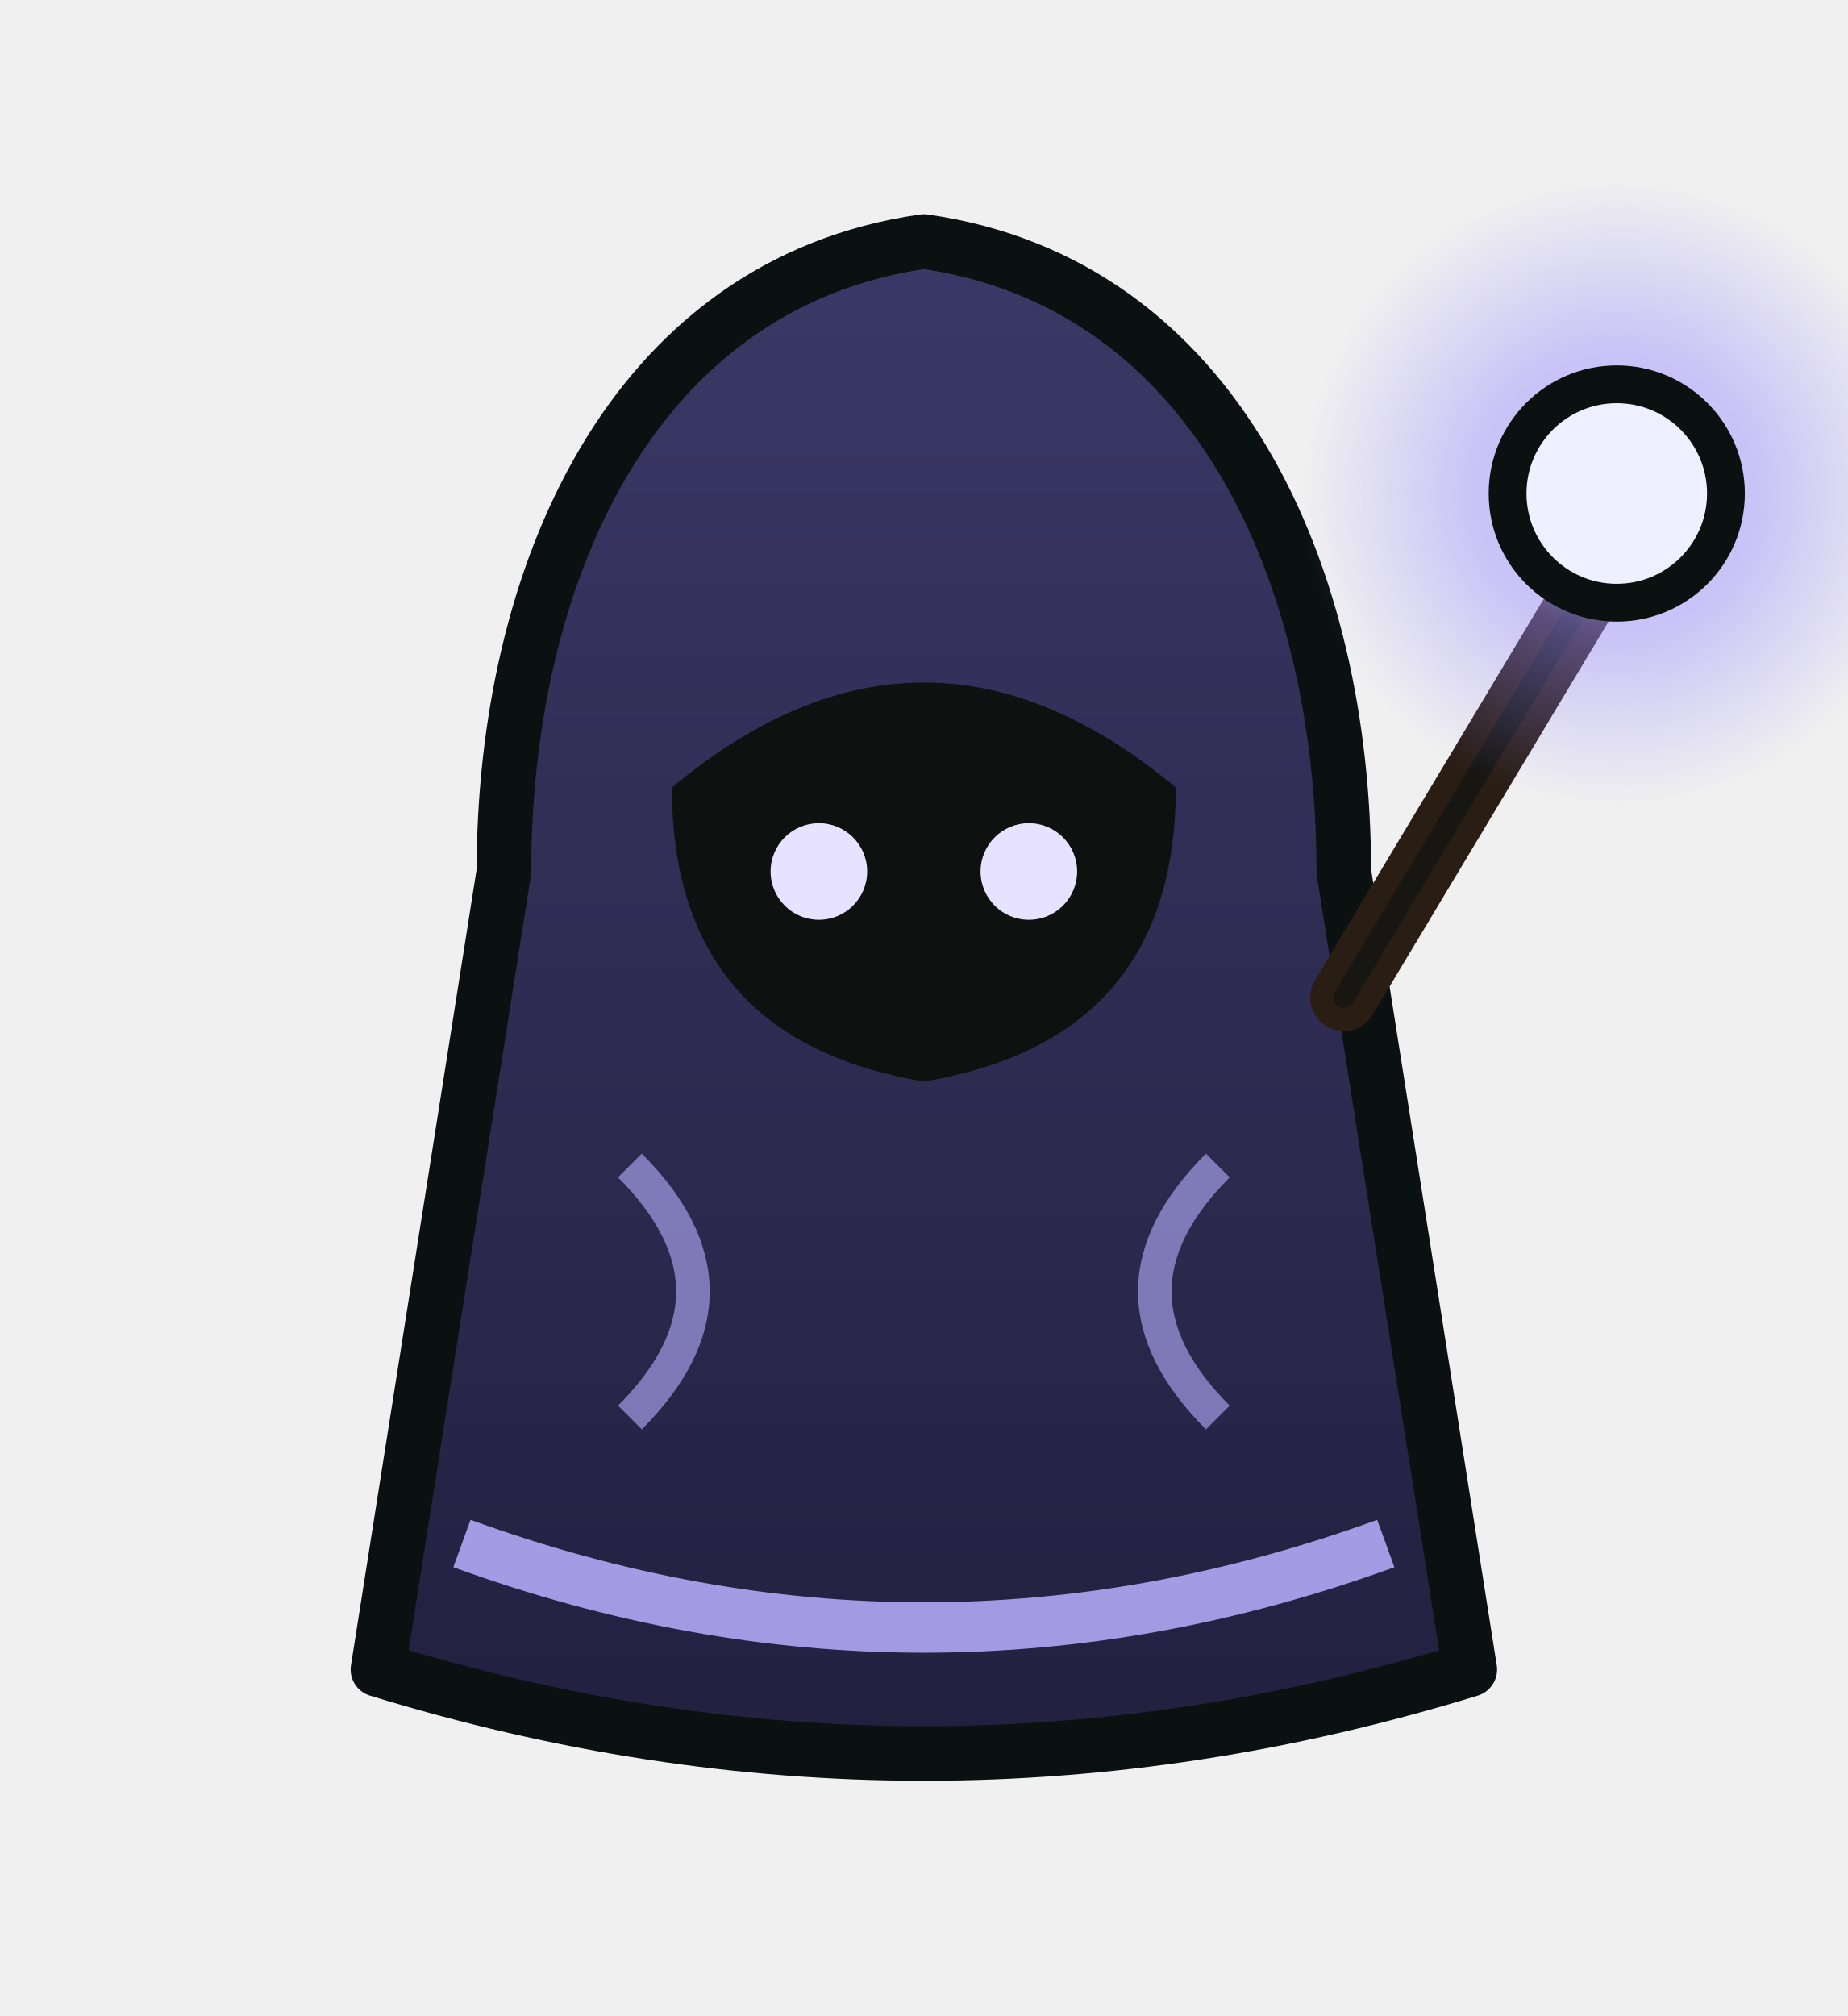
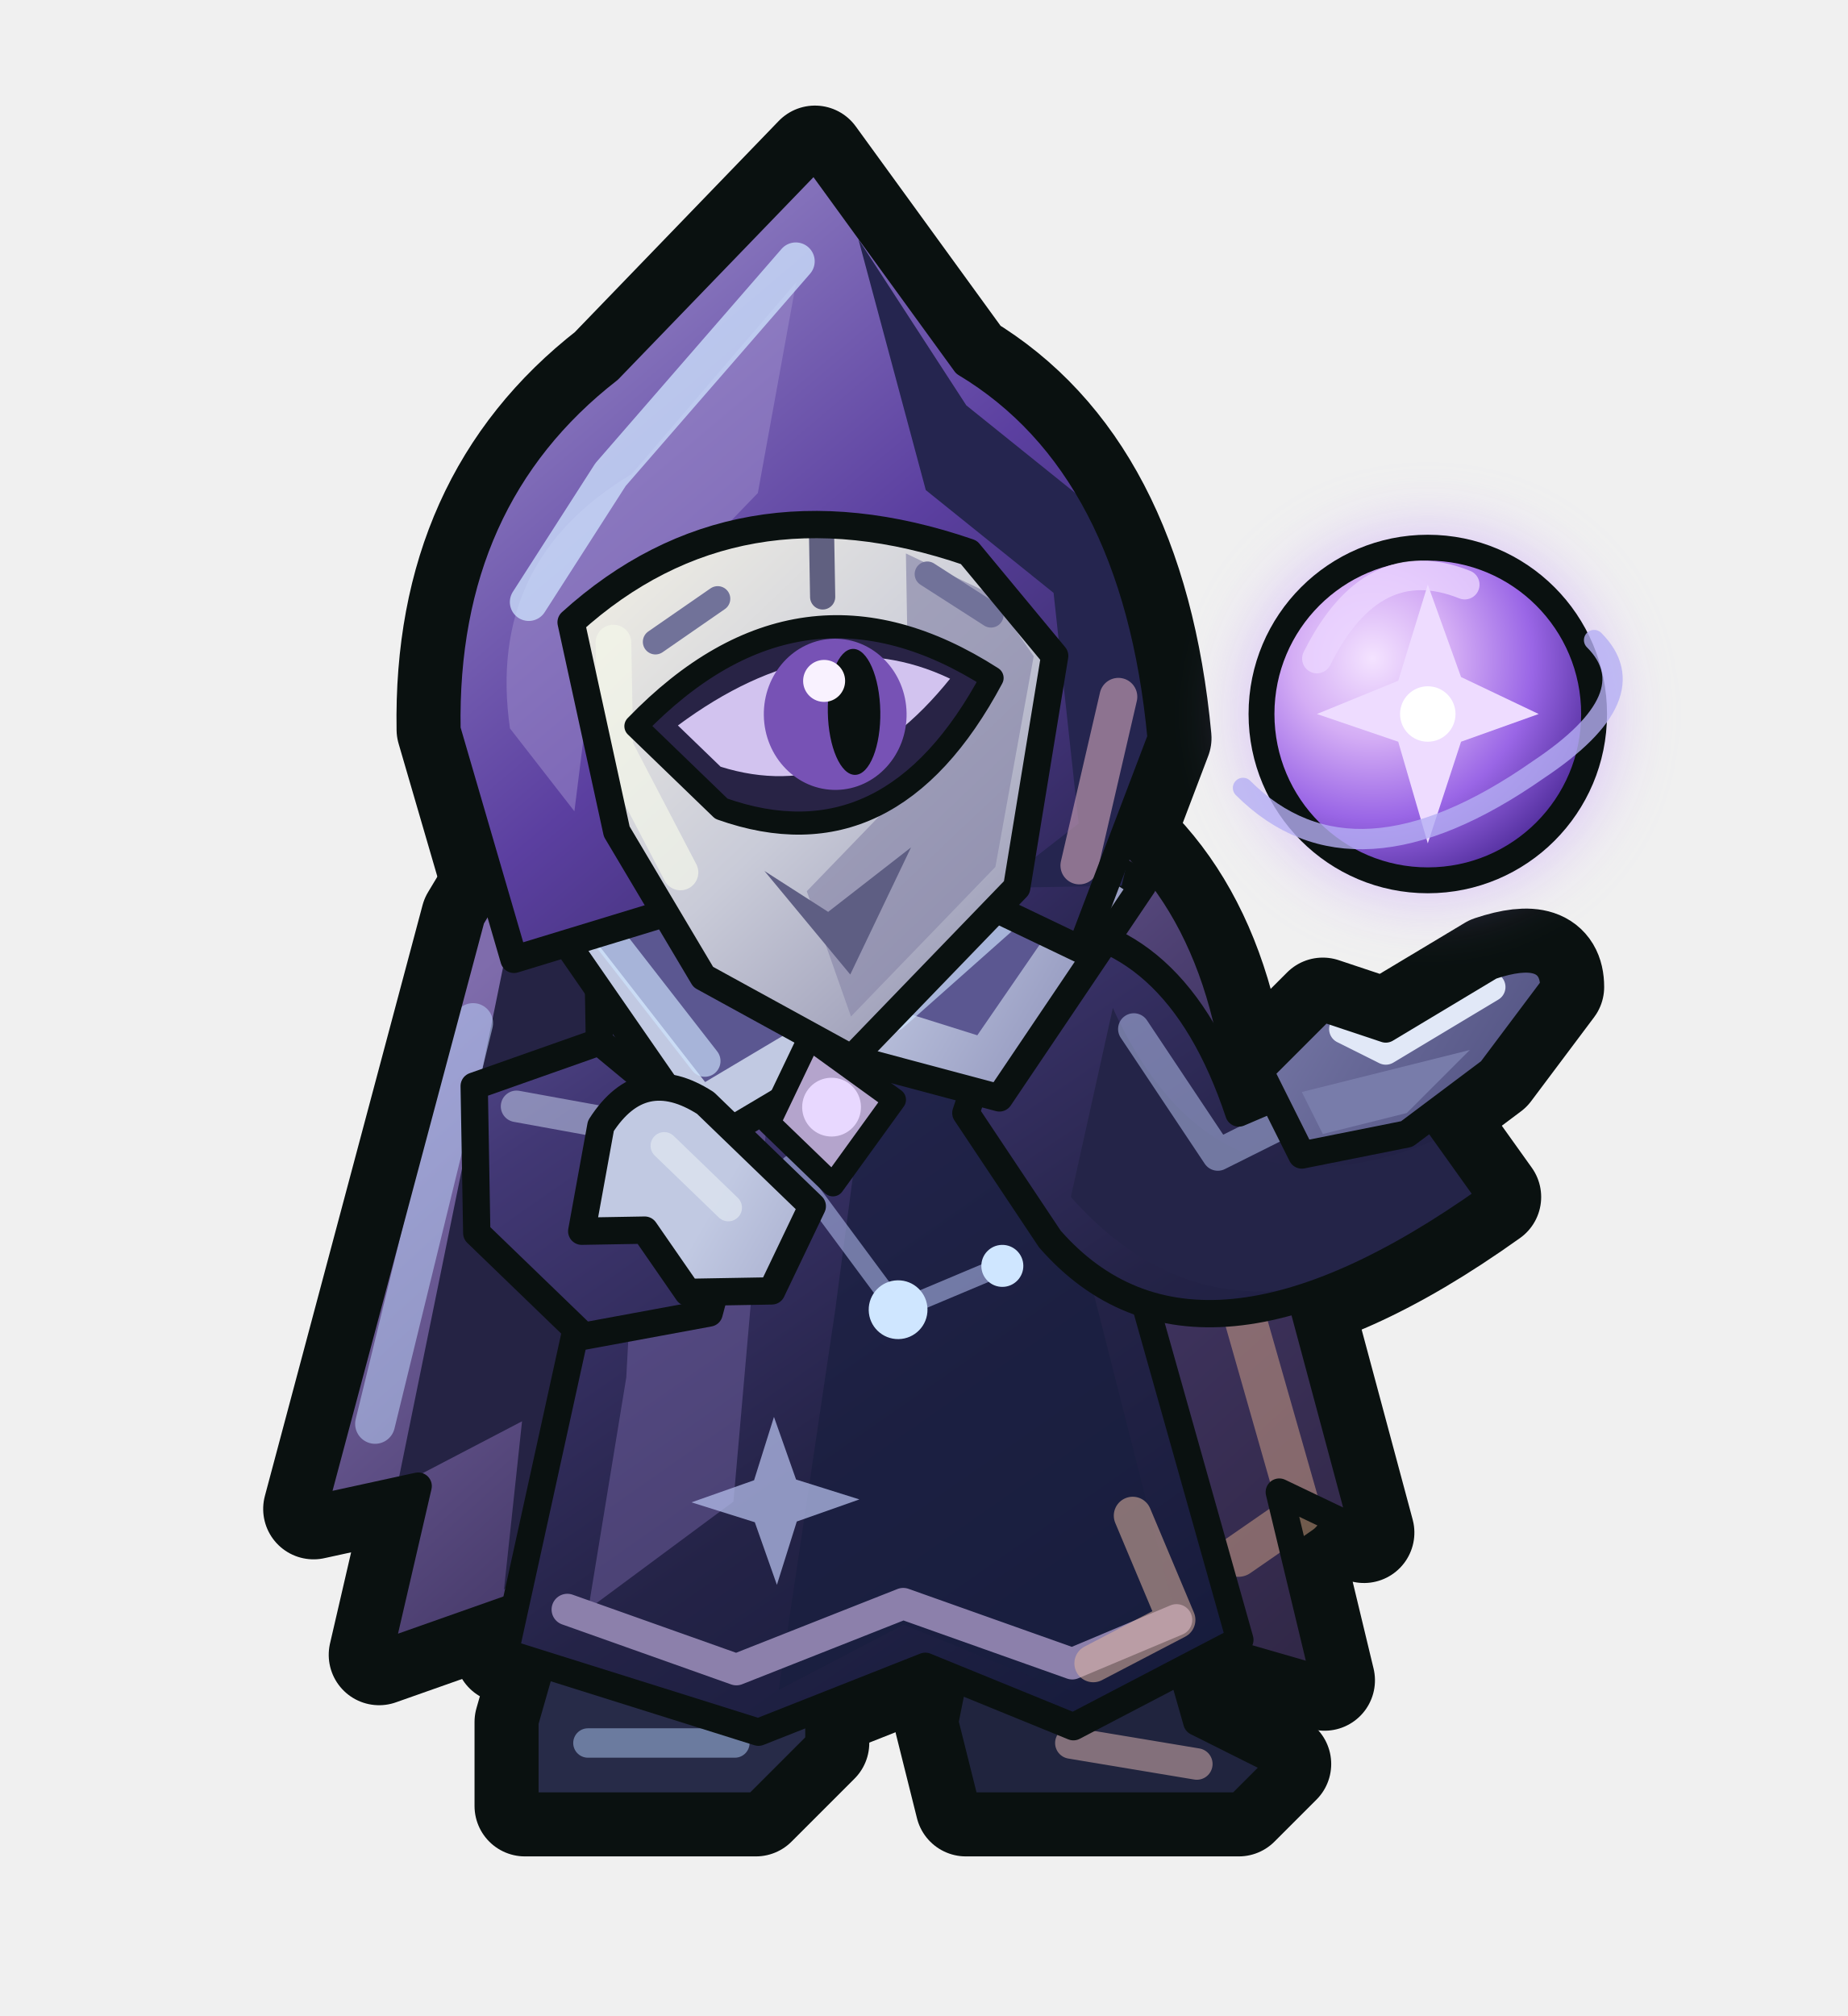
<svg xmlns="http://www.w3.org/2000/svg" viewBox="0 0 88 96" width="88" height="96">
  <defs>
-     <radialGradient id="starseer1-g" cx="0.5" cy="0.5" r="0.5">
-       <stop offset="0" stop-color="#eef0ff" stop-opacity="0.95" />
-       <stop offset="0.45" stop-color="#9a8cff" stop-opacity="0.45" />
-       <stop offset="1" stop-color="#9a8cff" stop-opacity="0" />
+     <linearGradient id="starseer1-robe" gradientUnits="userSpaceOnUse" x1="22" y1="32" x2="57" y2="84">
+       <stop offset="0" stop-color="#7668b7" />
+       <stop offset="0.333" stop-color="#423875" />
+       <stop offset="0.667" stop-color="#242347" />
+       <stop offset="1" stop-color="#141a3a" />
+     </linearGradient>
+     <linearGradient id="starseer1-hood" gradientUnits="userSpaceOnUse" x1="27" y1="12" x2="54" y2="45">
+       <stop offset="0" stop-color="#9485c5" />
+       <stop offset="0.5" stop-color="#5b3fa0" />
+       <stop offset="1" stop-color="#292650" />
+     </linearGradient>
+     <linearGradient id="starseer1-lining" gradientUnits="userSpaceOnUse" x1="25" y1="45" x2="59" y2="84">
+       <stop offset="0" stop-color="#7f6cac" />
+       <stop offset="0.5" stop-color="#433766" />
+       <stop offset="1" stop-color="#302746" />
+     </linearGradient>
+     <linearGradient id="starseer1-mask" gradientUnits="userSpaceOnUse" x1="30" y1="25" x2="52" y2="49">
+       <stop offset="0" stop-color="#f2f0e5" />
+       <stop offset="0.5" stop-color="#c9cbd8" />
+       <stop offset="1" stop-color="#8b8bab" />
+     </linearGradient>
+     <linearGradient id="starseer1-cuff" gradientUnits="userSpaceOnUse" x1="42" y1="45" x2="72" y2="63">
+       <stop offset="0" stop-color="#c1c9e2" />
+       <stop offset="0.5" stop-color="#797ba9" />
+       <stop offset="1" stop-color="#4b4b7b" />
+     </linearGradient>
+     <radialGradient id="starseer1-orb" gradientUnits="userSpaceOnUse" cx="-3" cy="-3" r="13">
+       <stop offset="0" stop-color="#f4e3ff" />
+       <stop offset="0.333" stop-color="#d4adf5" />
+       <stop offset="0.667" stop-color="#9a66e6" />
+       <stop offset="1" stop-color="#4f2c9a" />
    </radialGradient>
-     <linearGradient id="starseer1-r" x1="0" y1="0" x2="0" y2="1">
-       <stop offset="0" stop-color="#3a3866" />
-       <stop offset="1" stop-color="#22203f" />
-     </linearGradient>
+     <filter id="starseer1-glow" filterUnits="userSpaceOnUse" x="-30" y="-30" width="150" height="155">
+       <feGaussianBlur stdDeviation="1.7" />
+     </filter>
  </defs>
-   <g transform="translate(0 -2.5)">
-     <path d="M44 14 C30 16 24 30 24 44 L18 82 Q44 90 70 82 L64 44 C64 30 58 16 44 14 Z" fill="url(#starseer1-r)" stroke="#0a1110" stroke-width="2.6" stroke-linejoin="round" />
-     <path d="M22 76 Q44 84 66 76" fill="none" stroke="#b8b0ff" stroke-width="2.4" opacity="0.85" />
-     <path d="M32 40 Q44 30 56 40 Q56 52 44 54 Q32 52 32 40 Z" fill="#0d1210" />
-     <circle cx="39" cy="44" r="2.3" fill="#e6e2ff" />
-     <circle cx="49" cy="44" r="2.3" fill="#e6e2ff" />
-     <path d="M64 50 L76 30" stroke="#2a1d14" stroke-width="3.2" stroke-linecap="round" />
-     <path d="M64 50 L76 30" stroke="#0a1110" stroke-width="1" stroke-linecap="round" opacity="0.6" />
-     <circle cx="77" cy="26" r="14.9" fill="url(#starseer1-g)" />
-     <circle cx="77" cy="26" r="5.2" fill="#eef0ff" stroke="#0a1110" stroke-width="1.8" />
-     <path d="M30 58 Q36 64 30 70 M58 58 Q52 64 58 70" fill="none" stroke="#b8b0ff" stroke-width="1.6" opacity="0.6" />
+   <g stroke-linejoin="round" stroke-linecap="round">
+     <g>
+       <path d="M27 75 L39 76 L39 83 L36 86 L25 86 L25 82 Z" fill="#0a1110" stroke="#0a1110" stroke-width="4.8" />
+       <path d="M46 77 L55 75 L57 82 L61 84 L59 86 L46 86 L45 82 Z" fill="#0a1110" stroke="#0a1110" stroke-width="4.8" />
+       <g transform="translate(0 -0.6) rotate(-1 41 76)">
+         <path d="M28 36 L23 44 L15 72 L20 71 L18 79 L30 75 L37 49 Z" fill="#0a1110" stroke="#0a1110" stroke-width="4.8" />
+       </g>
+       <g transform="translate(0 -0.6) rotate(-1 41 76)">
+         <path d="M48 37 Q57 40 59 50 L65 74 L61 72 L63 81 L50 77 L44 51 Z" fill="#0a1110" stroke="#0a1110" stroke-width="4.8" />
+       </g>
+       <g transform="translate(0 -0.6) rotate(-1 41 76)">
+         <path d="M29 42 Q40 38 51 43 L54 60 L59 79 L51 83 L44 80 L36 83 L24 79 L29 58 Z" fill="#0a1110" stroke="#0a1110" stroke-width="4.8" />
+       </g>
+       <path d="M49 44 Q56 44 59 53 L66 50 L71 57 Q57 67 50 59 L46 53 Z" fill="#0a1110" stroke="#0a1110" stroke-width="4.8" />
+       <g transform="translate(0 -0.6) rotate(-1 41 76)">
+         <path d="M26 43 L32 39 L40 46 L49 39 L55 43 L48 53 L41 51 L34 55 Z" fill="#0a1110" stroke="#0a1110" stroke-width="4.8" />
+       </g>
+       <g transform="translate(0 -0.6) rotate(-1 41 76)">
+         <path d="M22 35 Q22 24 30 18 L40 8 L47 18 Q55 23 56 36 L52 46 L46 43 L41 48 L32 44 L25 46 Z" fill="#0a1110" stroke="#0a1110" stroke-width="4.8" />
+       </g>
+       <g transform="translate(0 -0.6) rotate(-1 41 76)">
+         <path d="M28 30 Q36 23 47 27 L51 32 L49 43 L41 51 L34 47 L30 40 Z" fill="#0a1110" stroke="#0a1110" stroke-width="4.8" />
+       </g>
+       <g transform="translate(0 -0.6) rotate(-1 41 76)">
+         <path d="M23 52 L29 50 L36 56 L34 63 L28 64 L23 59 Z" fill="#0a1110" stroke="#0a1110" stroke-width="4.8" />
+       </g>
+       <g transform="translate(0 -0.6) rotate(-1 41 76)">
+         <path d="M29 54 Q31 51 34 53 L39 58 L37 62 L33 62 L31 59 L28 59 Z" fill="#0a1110" stroke="#0a1110" stroke-width="4.8" />
+       </g>
+       <g transform="translate(0 -4)">
+         <path d="M60 55 L63 52 L66 53 L71 50 Q74 49 74 51 L71 55 L67 58 L62 59 Z" fill="#0a1110" stroke="#0a1110" stroke-width="4.8" />
+       </g>
+     </g>
+     <g>
+       <path d="M27 75 L39 76 L39 83 L36 86 L25 86 L25 82 Z" fill="#272b48" />
+       <path d="M28 83 L35 83" fill="none" stroke="#8296bc" stroke-width="1.4" opacity="0.75" />
+       <path d="M27 75 L39 76 L39 83 L36 86 L25 86 L25 82 Z" fill="none" stroke="#0a1110" stroke-width="1.3" />
+       <path d="M46 77 L55 75 L57 82 L61 84 L59 86 L46 86 L45 82 Z" fill="#20243e" />
+       <path d="M51 83 L57 84" fill="none" stroke="#c5a3a3" stroke-width="1.5" opacity="0.6" />
+       <path d="M46 77 L55 75 L57 82 L61 84 L59 86 L46 86 L45 82 Z" fill="none" stroke="#0a1110" stroke-width="1.3" />
+       <g transform="translate(0 -0.6) rotate(-1 41 76)">
+         <path d="M28 36 L23 44 L15 72 L20 71 L18 79 L30 75 L37 49 Z" fill="url(#starseer1-lining)" />
+         <path d="M25 44 L19 71 L25 68 L24 76 L30 70 L33 47 Z" fill="#252344" />
+         <path d="M23 49 L18 68" fill="none" stroke="#b4c6f0" stroke-width="1.9" opacity="0.6" />
+         <path d="M28 36 L23 44 L15 72 L20 71 L18 79 L30 75 L37 49 Z" fill="none" stroke="#0a1110" stroke-width="1.3" />
+       </g>
+       <g transform="translate(0 -0.6) rotate(-1 41 76)">
+         <path d="M48 37 Q57 40 59 50 L65 74 L61 72 L63 81 L50 77 L44 51 Z" fill="url(#starseer1-lining)" />
+         <path d="M58 58 L62 73 L59 75" fill="none" stroke="#d6a68a" stroke-width="2" opacity="0.5" />
+         <path d="M48 37 Q57 40 59 50 L65 74 L61 72 L63 81 L50 77 L44 51 Z" fill="none" stroke="#0a1110" stroke-width="1.3" />
+       </g>
+       <g transform="translate(0 -0.6) rotate(-1 41 76)">
+         <path d="M29 42 Q40 38 51 43 L54 60 L59 79 L51 83 L44 80 L36 83 L24 79 L29 58 Z" fill="url(#starseer1-robe)" />
+         <path d="M43 43 L50 45 L52 61 L56 78 L50 81 L43 78 L37 81 L40 63 Z" fill="#181e3e" opacity="0.7" />
+         <path d="M31 52 L37 53 L35 72 L28 77 L30 66 Z" fill="#7b69ab" opacity="0.45" />
+         <path d="M27 77 L35 80 L43 77 L51 80 L56 78" fill="none" stroke="#8c80ab" stroke-width="1.5" opacity="1" />
+         <path d="M54 73 L56 78 L52 80" fill="none" stroke="#e0b5a0" stroke-width="1.8" opacity="0.55" />
+         <path d="M29 42 Q40 38 51 43 L54 60 L59 79 L51 83 L44 80 L36 83 L24 79 L29 58 Z" fill="none" stroke="#0a1110" stroke-width="1.3" />
+       </g>
+       <g transform="translate(0 -0.6) rotate(-1 41 76)">
+         <path d="M34 60 L38 56 L43 63 L48 61" fill="none" stroke="#9fa9da" stroke-width="0.9" opacity="0.65" />
+         <circle cx="34" cy="60" r="1.3" fill="#cfe6ff" />
+         <circle cx="43" cy="63" r="1.4" fill="#cfe6ff" />
+         <circle cx="48" cy="61" r="1" fill="#cfe6ff" />
+         <path d="M37 68 L38 71 L41 72 L38 73 L37 76 L36 73 L33 72 L36 71 Z" fill="#b3bce9" opacity="0.75" />
+       </g>
+       <path d="M49 44 Q56 44 59 53 L66 50 L71 57 Q57 67 50 59 L46 53 Z" fill="url(#starseer1-robe)" />
+       <path d="M53 48 Q58 59 69 54 L71 57 Q59 66 51 57 Z" fill="#242448" />
+       <path d="M54 49 L58 55 L64 52" fill="none" stroke="#9ba5d1" stroke-width="1.5" opacity="0.65" />
+       <path d="M49 44 Q56 44 59 53 L66 50 L71 57 Q57 67 50 59 L46 53 Z" fill="none" stroke="#0a1110" stroke-width="1.3" />
+       <g transform="translate(0 -0.6) rotate(-1 41 76)">
+         <path d="M26 43 L32 39 L40 46 L49 39 L55 43 L48 53 L41 51 L34 55 Z" fill="url(#starseer1-cuff)" />
+         <path d="M28 44 L34 43 L40 48 L48 43 L52 43 L47 50 L41 48 L34 52 Z" fill="#5b5791" />
+         <path d="M28 43 L34 51 M43 49 L50 43" fill="none" stroke="#cfe6ff" stroke-width="1.5" opacity="0.65" />
+         <path d="M26 43 L32 39 L40 46 L49 39 L55 43 L48 53 L41 51 L34 55 Z" fill="none" stroke="#0a1110" stroke-width="1.3" />
+       </g>
+       <g transform="translate(0 -0.6) rotate(-1 41 76)">
+         <path d="M22 35 Q22 24 30 18 L40 8 L47 18 Q55 23 56 36 L52 46 L46 43 L41 48 L32 44 L25 46 Z" fill="url(#starseer1-hood)" />
+         <path d="M42 12 L45 24 L51 29 L52 40 L48 43 L54 43 L56 35 L53 25 L47 20 Z" fill="#25254f" />
+         <path d="M25 35 Q24 27 31 23 L39 14 L37 24 L29 32 L28 39 Z" fill="#9b8acb" opacity="0.55" />
+         <path d="M26 29 L30 23 L39 13" fill="none" stroke="#cfe6ff" stroke-width="1.8" opacity="0.75" />
+         <path d="M54 34 L52 42" fill="none" stroke="#c49db2" stroke-width="1.8" opacity="0.65" />
+         <path d="M22 35 Q22 24 30 18 L40 8 L47 18 Q55 23 56 36 L52 46 L46 43 L41 48 L32 44 L25 46 Z" fill="none" stroke="#0a1110" stroke-width="1.3" />
+       </g>
+       <g transform="translate(0 -0.6) rotate(-1 41 76)">
+         <path d="M28 30 Q36 23 47 27 L51 32 L49 43 L41 51 L34 47 L30 40 Z" fill="url(#starseer1-mask)" />
+         <path d="M44 27 L48 29 L50 32 L48 42 L41 49 L39 43 L44 38 Z" fill="#8b8aab" opacity="0.7" />
+         <path d="M30 31 L30 36 L33 42" fill="none" stroke="#f3f6e9" stroke-width="1.7" opacity="0.7" />
+         <path d="M31 35 Q39 27 48 33 Q43 42 35 39 Z" fill="#282345" stroke="#0a1110" stroke-width="1.1" />
+         <path d="M33 35 Q40 30 46 33 Q41 39 35 37 Z" fill="#d2c3ef" />
+         <ellipse cx="40.5" cy="34.6" rx="3.4" ry="3.6" fill="#7752b5" />
+         <ellipse cx="41.4" cy="34.5" rx="1.25" ry="3" fill="#0a1110" />
+         <circle cx="40" cy="33" r="1" fill="#f9f2ff" />
+         <path d="M32 31 L35 29 M45 28 L48 30" fill="none" stroke="#717299" stroke-width="1.2" opacity="1" />
+         <path d="M37 42 L40 44 L44 41 L41 47 Z" fill="#5e5e83" />
+         <path d="M40 26 L40 29" fill="none" stroke="#606080" stroke-width="1.2" opacity="1" />
+         <path d="M28 30 Q36 23 47 27 L51 32 L49 43 L41 51 L34 47 L30 40 Z" fill="none" stroke="#0a1110" stroke-width="1.3" />
+       </g>
+       <g transform="translate(0 -0.6) rotate(-1 41 76)">
+         <path d="M23 52 L29 50 L36 56 L34 63 L28 64 L23 59 Z" fill="url(#starseer1-robe)" />
+         <path d="M25 53 L30 54" fill="none" stroke="#b8bfdf" stroke-width="1.5" opacity="0.6" />
+         <path d="M23 52 L29 50 L36 56 L34 63 L28 64 L23 59 Z" fill="none" stroke="#0a1110" stroke-width="1.3" />
+       </g>
+       <g transform="translate(0 -0.6) rotate(-1 41 76)">
+         <path d="M29 54 Q31 51 34 53 L39 58 L37 62 L33 62 L31 59 L28 59 Z" fill="url(#starseer1-cuff)" />
+         <path d="M32 55 L35 58" fill="none" stroke="#dce4ef" stroke-width="1.3" opacity="0.8" />
+         <path d="M29 54 Q31 51 34 53 L39 58 L37 62 L33 62 L31 59 L28 59 Z" fill="none" stroke="#0a1110" stroke-width="1.3" />
+       </g>
+       <g transform="translate(0 -0.6) rotate(-1 41 76)">
+         <path d="M39 50 L43 53 L40 57 L37 54 Z" fill="#b4a4cc" stroke="#0a1110" stroke-width="1.1" />
+         <circle cx="40" cy="53.3" r="1.4" fill="#e8d8ff" />
+       </g>
+       <g transform="translate(0 -4)">
+         <path d="M60 55 L63 52 L66 53 L71 50 Q74 49 74 51 L71 55 L67 58 L62 59 Z" fill="url(#starseer1-cuff)" />
+         <path d="M62 56 L66 55 L70 54 L67 57 L63 58 Z" fill="#787caa" />
+         <path d="M64 53 L66 54 L71 51" fill="none" stroke="#e1e8f7" stroke-width="1.4" opacity="1" />
+         <path d="M60 55 L63 52 L66 53 L71 50 Q74 49 74 51 L71 55 L67 58 L62 59 Z" fill="none" stroke="#0a1110" stroke-width="1.3" />
+       </g>
+       <g transform="translate(68 34) scale(0.88)">
+         <g filter="url(#starseer1-glow)" opacity="0.43">
+           <circle cx="0" cy="0" r="10" fill="#bf8fff" />
+         </g>
+       </g>
+       <g transform="translate(68 34) scale(0.88)">
+         <circle cx="0" cy="0" r="9" fill="url(#starseer1-orb)" stroke="#0a1110" stroke-width="1.4" />
+         <path d="M-6 -3 Q-3 -9 2 -7" fill="none" stroke="#ebd5ff" stroke-width="1.6" opacity="0.8" />
+         <path d="M0 -7 L1.8 -2 L6 0 L1.8 1.5 L0 7 L-1.6 1.5 L-6 0 L-1.6 -1.8 Z" fill="#eedcff" />
+         <circle cx="0" cy="0" r="1.5" fill="#ffffff" />
+         <path d="M-10 4 Q-4 10 6 3 Q12 -1 9 -4" fill="none" stroke="#b5aff4" stroke-width="1.1" opacity="0.8" />
+       </g>
+     </g>
  </g>
</svg>
